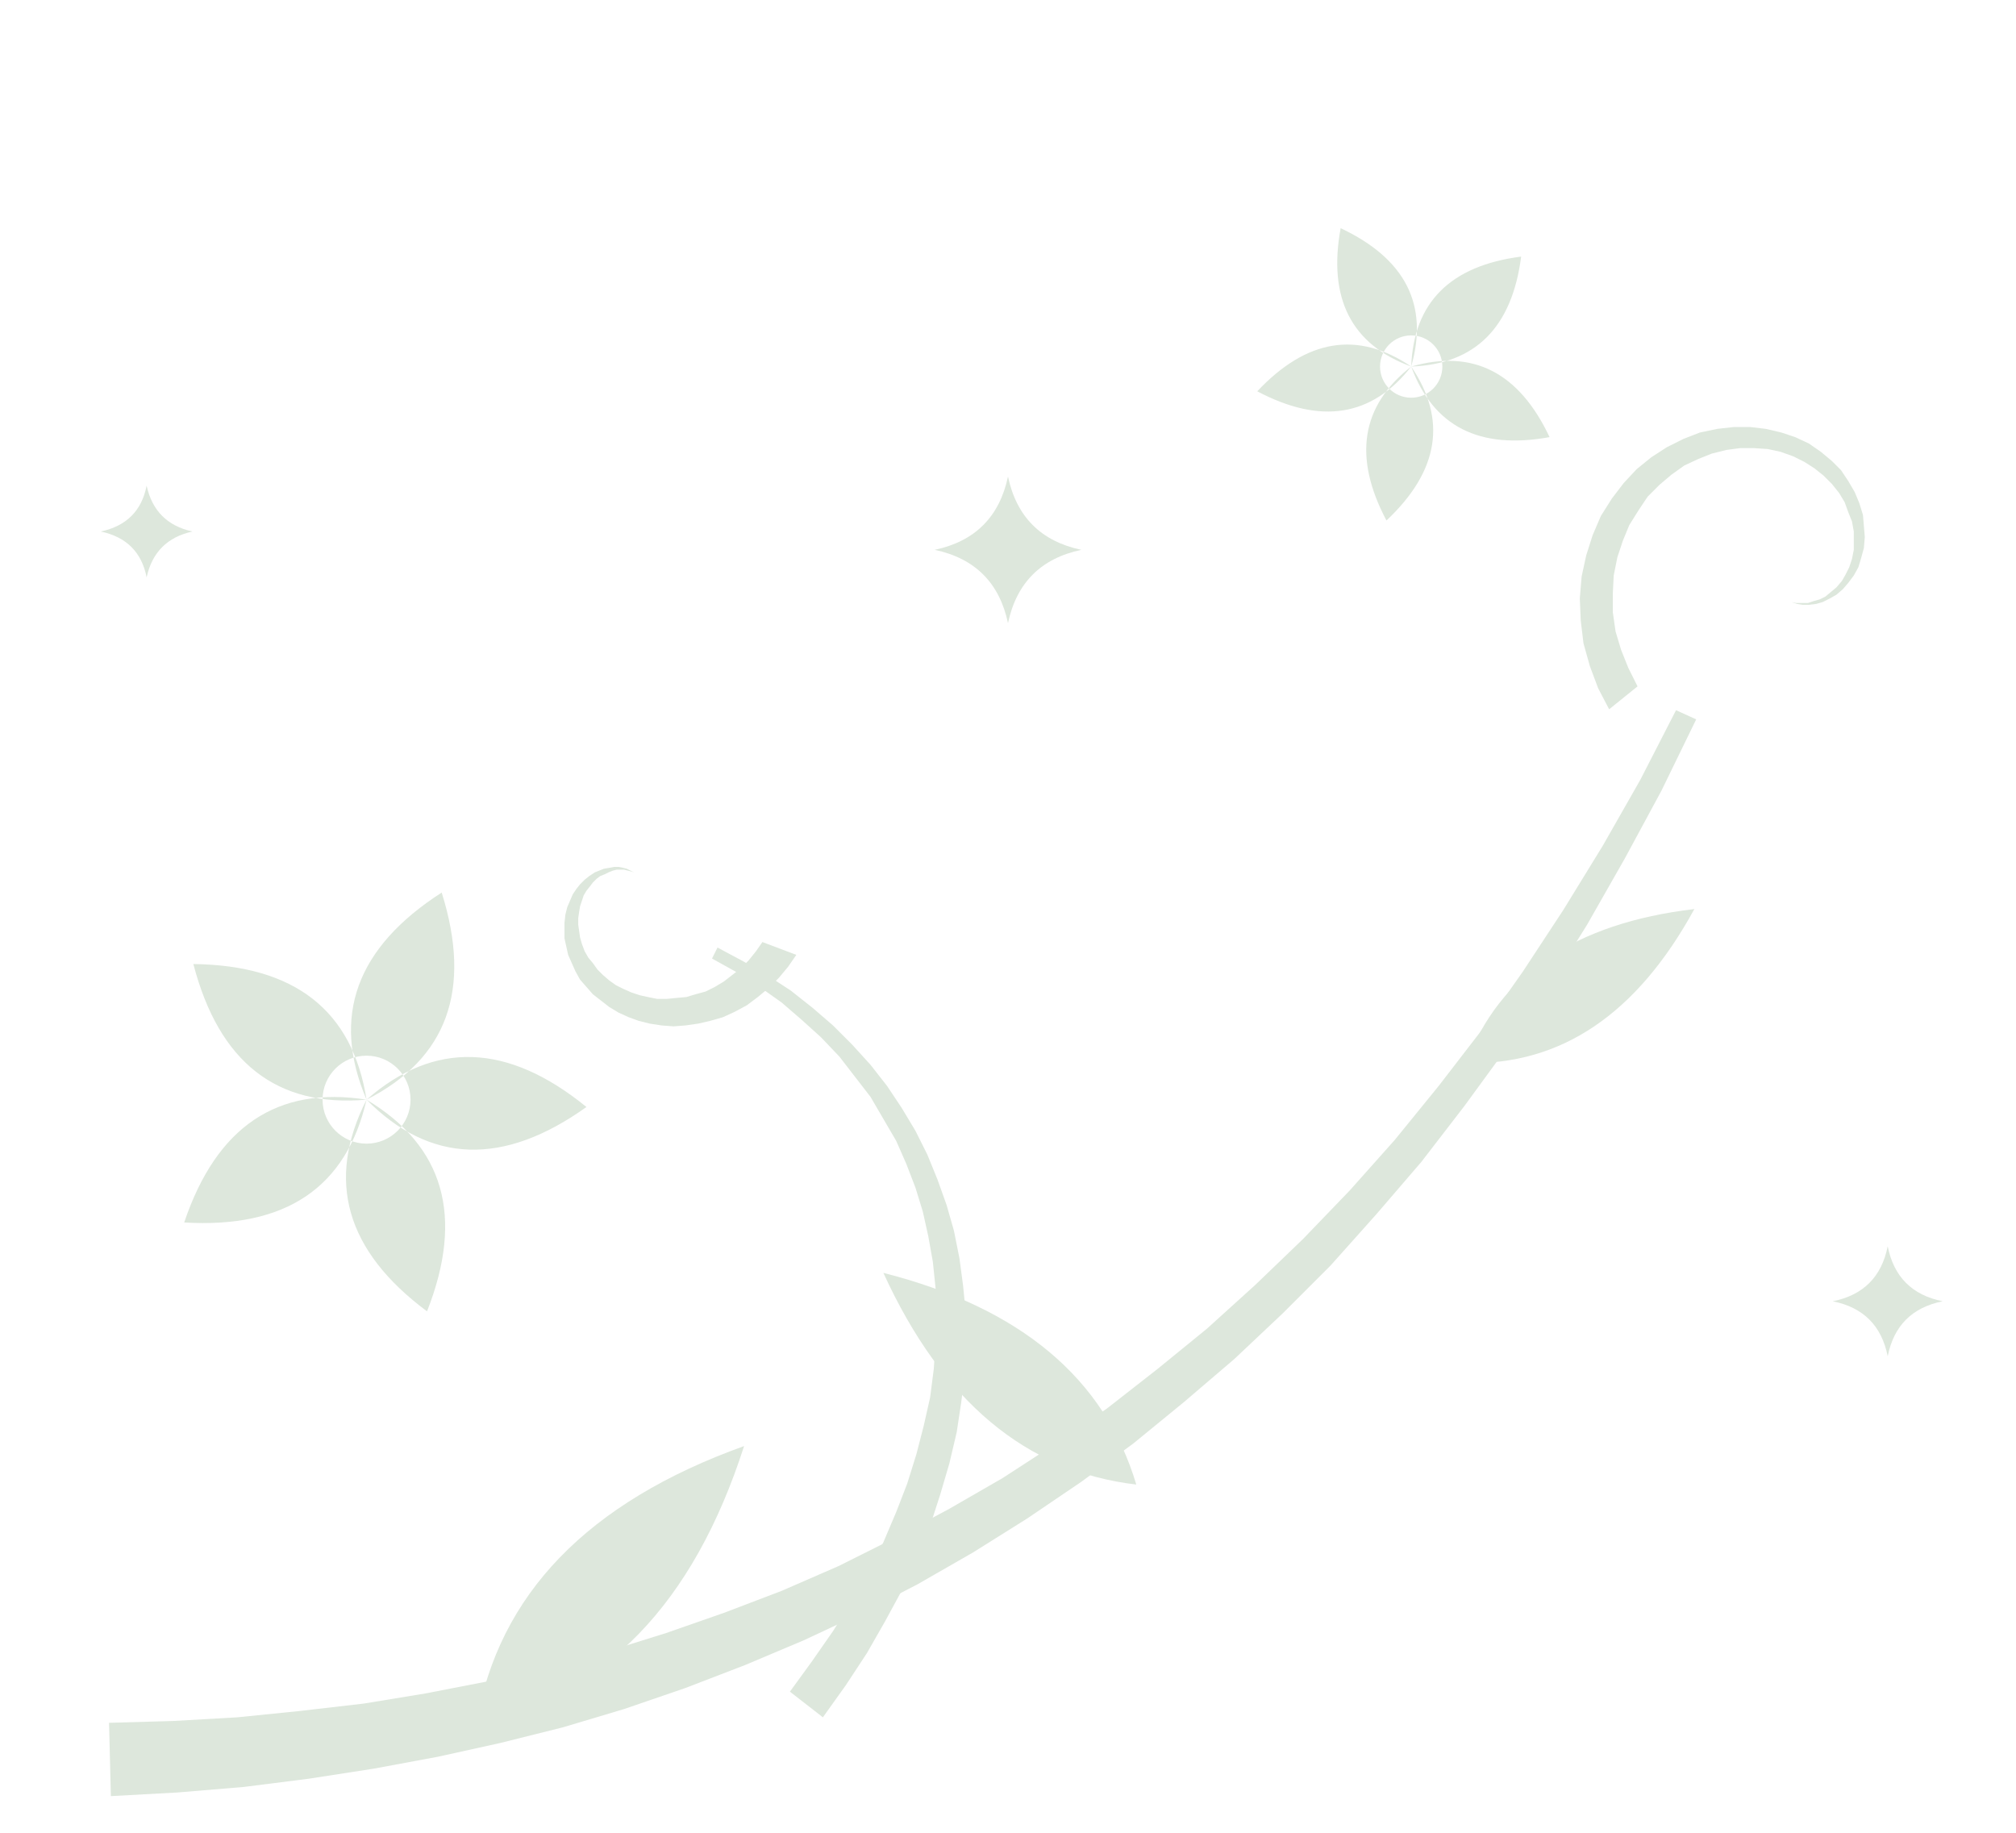
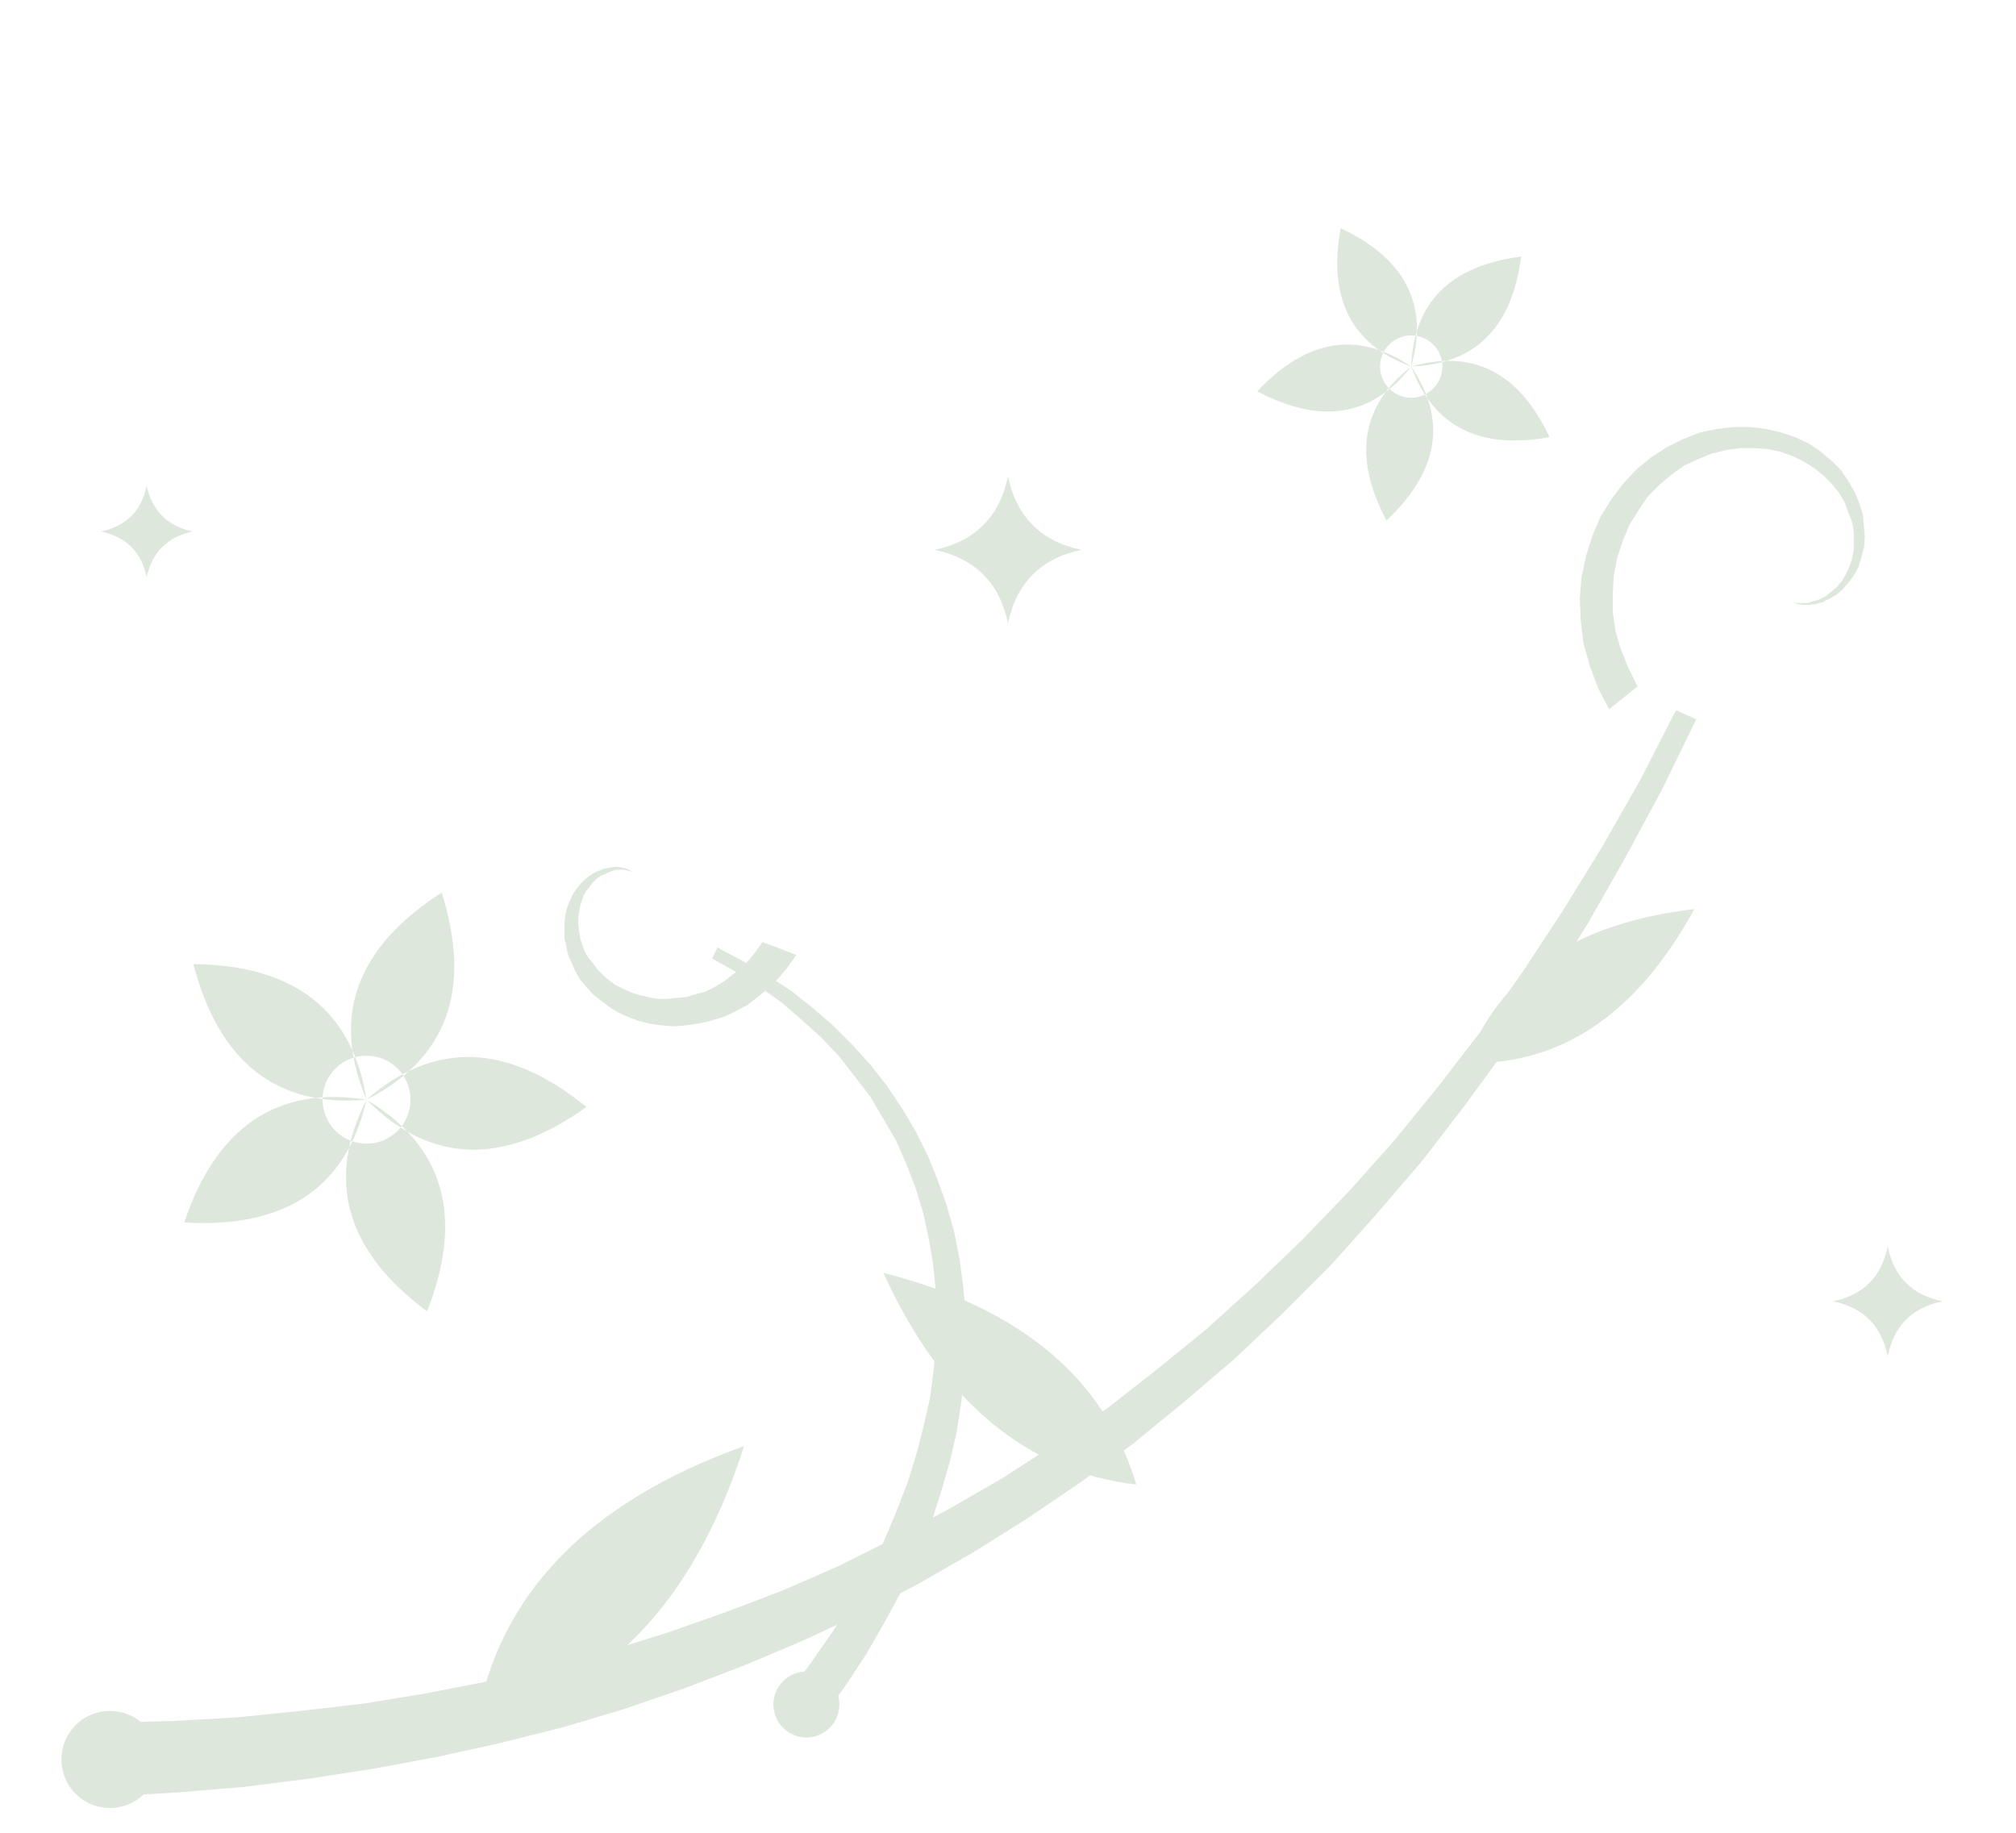
<svg xmlns="http://www.w3.org/2000/svg" width="528" height="480" viewBox="0 0 220 200">
  <g fill="#dde7dc" stroke="#dde7dc" stroke-width="2.6" stroke-linecap="round" stroke-linejoin="round">
    <path d="M12.1 196.0 L19.4 195.6 L26.6 195.0 L33.7 194.1 L40.8 193.0 L47.8 191.7 L54.6 190.2 L61.4 188.5 L68.1 186.5 L74.8 184.2 L81.3 181.7 L87.7 179.0 L93.9 176.1 L100.1 172.9 L106.2 169.4 L112.1 165.7 L118.0 161.7 L123.7 157.5 L129.2 153.0 L134.7 148.3 L140.0 143.3 L145.2 138.1 L150.2 132.5 L155.1 126.8 L159.8 120.7 L164.4 114.4 L168.9 107.8 L173.2 100.9 L177.3 93.7 L181.3 86.3 L185.1 78.5 L182.9 77.5 L179.0 85.1 L174.9 92.3 L170.6 99.3 L166.2 106.0 L161.7 112.4 L157.0 118.5 L152.2 124.4 L147.3 129.9 L142.2 135.2 L137.0 140.2 L131.7 145.0 L126.3 149.4 L120.8 153.7 L115.1 157.6 L109.4 161.3 L103.5 164.7 L97.5 167.9 L91.5 170.9 L85.3 173.6 L79.0 176.0 L72.7 178.2 L66.3 180.2 L59.7 182.0 L53.1 183.5 L46.4 184.8 L39.7 185.9 L32.8 186.7 L25.9 187.4 L18.9 187.8 L11.9 188.0 Z" stroke-width="0" />
+     <circle cx="12" cy="192" r="4.0" />
    <path d="M175.6 77.4 L174.4 75.1 L173.5 72.7 L172.8 70.2 L172.5 67.7 L172.4 65.3 L172.6 62.9 L173.1 60.6 L173.8 58.4 L174.7 56.3 L175.9 54.4 L177.2 52.7 L178.6 51.2 L180.2 49.9 L181.9 48.8 L183.7 47.9 L185.5 47.2 L187.4 46.8 L189.2 46.6 L191.0 46.6 L192.7 46.8 L194.4 47.2 L195.9 47.7 L197.4 48.4 L198.7 49.3 L199.9 50.3 L200.9 51.3 L201.7 52.5 L202.4 53.7 L202.9 54.9 L203.3 56.2 L203.4 57.4 L203.5 58.6 L203.4 59.8 L203.1 60.9 L202.8 61.9 L202.3 62.8 L201.7 63.6 L201.1 64.3 L200.4 64.9 L199.7 65.3 L198.9 65.7 L198.2 65.9 L197.4 66.0 L196.7 66.0 L196.1 65.9 L195.5 65.7 L195.5 65.7 L196.0 65.8 L196.6 65.8 L197.3 65.8 L197.9 65.6 L198.6 65.4 L199.2 65.1 L199.8 64.6 L200.4 64.1 L201.0 63.4 L201.4 62.7 L201.8 61.9 L202.1 61.0 L202.3 60.0 L202.3 59.0 L202.3 58.0 L202.1 56.9 L201.7 55.9 L201.3 54.8 L200.7 53.8 L199.9 52.8 L199.0 51.9 L198.0 51.1 L196.9 50.4 L195.7 49.8 L194.3 49.3 L192.9 49.0 L191.4 48.9 L189.9 48.9 L188.4 49.1 L186.8 49.5 L185.3 50.1 L183.8 50.8 L182.4 51.8 L181.1 52.9 L179.8 54.2 L178.8 55.7 L177.8 57.3 L177.1 59.0 L176.5 60.8 L176.1 62.8 L176.0 64.8 L176.0 66.8 L176.3 68.9 L176.9 70.9 L177.7 72.9 L178.7 74.9 Z" stroke-width="0" />
    <path d="M89.8 187.4 L92.3 183.9 L94.6 180.4 L96.6 176.9 L98.5 173.4 L100.1 169.9 L101.5 166.5 L102.6 163.1 L103.6 159.7 L104.4 156.3 L104.9 153.0 L105.3 149.7 L105.4 146.5 L105.4 143.4 L105.1 140.3 L104.7 137.3 L104.1 134.3 L103.3 131.5 L102.3 128.7 L101.2 126.0 L99.9 123.4 L98.4 120.9 L96.8 118.5 L95.0 116.2 L93.0 114.0 L90.9 111.9 L88.7 110.0 L86.3 108.1 L83.7 106.4 L81.1 104.9 L78.3 103.4 L77.7 104.6 L80.4 106.1 L82.9 107.7 L85.3 109.4 L87.5 111.3 L89.6 113.2 L91.6 115.3 L93.3 117.5 L95.0 119.7 L96.4 122.1 L97.8 124.5 L98.9 127.0 L99.9 129.6 L100.7 132.2 L101.3 134.9 L101.8 137.7 L102.1 140.6 L102.2 143.5 L102.1 146.4 L101.9 149.4 L101.5 152.5 L100.8 155.6 L100.0 158.7 L99.0 161.9 L97.8 165.0 L96.4 168.3 L94.8 171.5 L92.9 174.8 L90.9 178.0 L88.6 181.3 L86.2 184.6 Z" stroke-width="0" />
+     <circle cx="88" cy="186" r="2.3" />
    <path d="M86.9 104.2 L86.0 105.5 L85.0 106.7 L83.9 107.8 L82.7 108.8 L81.5 109.7 L80.2 110.4 L78.9 111.0 L77.5 111.4 L76.2 111.7 L74.8 111.9 L73.5 112.0 L72.2 111.9 L70.9 111.7 L69.7 111.4 L68.6 111.0 L67.5 110.5 L66.5 109.9 L65.6 109.2 L64.7 108.5 L64.0 107.7 L63.3 106.9 L62.8 106.0 L62.4 105.1 L62.0 104.2 L61.8 103.3 L61.6 102.4 L61.6 101.5 L61.6 100.7 L61.7 99.8 L61.9 99.0 L62.2 98.3 L62.5 97.6 L62.9 97.0 L63.3 96.5 L63.8 96.0 L64.3 95.6 L64.9 95.2 L65.4 95.0 L65.9 94.8 L66.5 94.7 L67.0 94.6 L67.5 94.6 L68.0 94.7 L68.4 94.8 L68.8 95.0 L69.2 95.2 L69.2 95.2 L68.9 95.1 L68.5 95.0 L68.1 94.9 L67.7 94.9 L67.3 94.9 L66.9 95.0 L66.4 95.2 L66.0 95.4 L65.5 95.6 L65.1 95.9 L64.7 96.3 L64.4 96.7 L64.0 97.2 L63.7 97.7 L63.5 98.3 L63.3 98.9 L63.2 99.5 L63.1 100.2 L63.1 100.9 L63.2 101.6 L63.3 102.3 L63.5 103.0 L63.8 103.8 L64.2 104.5 L64.7 105.1 L65.2 105.8 L65.8 106.4 L66.5 107.0 L67.2 107.5 L68.0 107.9 L68.9 108.3 L69.8 108.6 L70.7 108.8 L71.7 109.0 L72.8 109.0 L73.8 108.9 L74.9 108.8 L75.9 108.5 L77.0 108.2 L78.0 107.7 L79.0 107.1 L79.9 106.4 L80.8 105.7 L81.7 104.8 L82.5 103.8 L83.2 102.8 Z" stroke-width="0" />
    <path d="M52.0 188.0 Q72.9 183.6 81.2 157.8 Q55.6 167.0 52.0 188.0 Z" stroke-width="0" />
    <path d="M124.0 162.0 Q118.8 144.6 96.4 138.9 Q106.0 159.9 124.0 162.0 Z" stroke-width="0" />
    <path d="M160.0 116.0 Q175.5 116.4 184.9 99.2 Q165.4 101.5 160.0 116.0 Z" stroke-width="0" />
    <path fill-rule="evenodd" d="M40.0 120.0 Q53.2 113.3 48.2 97.4 Q34.2 106.4 40.0 120.0 Z M40.0 120.0 Q50.4 130.5 64.0 120.8 Q51.1 110.3 40.0 120.0 Z M40.0 120.0 Q33.3 133.2 46.6 143.1 Q52.7 127.6 40.0 120.0 Z M40.0 120.0 Q25.4 117.7 20.1 133.4 Q36.7 134.4 40.0 120.0 Z M40.0 120.0 Q37.7 105.4 21.1 105.2 Q25.3 121.3 40.0 120.0 Z M35.2 120.0 a 4.8 4.8 0 1 0 9.6 0 a 4.8 4.8 0 1 0 -9.6 0 Z" stroke-width="0" />
    <path fill-rule="evenodd" d="M154.0 40.0 Q164.5 39.6 166.0 28.0 Q154.4 29.5 154.0 40.0 Z M154.0 40.0 Q157.6 49.8 169.1 47.7 Q164.1 37.1 154.0 40.0 Z M154.0 40.0 Q145.8 46.4 151.3 56.8 Q159.9 48.7 154.0 40.0 Z M154.0 40.0 Q145.3 34.1 137.2 42.7 Q147.6 48.2 154.0 40.0 Z M154.0 40.0 Q156.9 29.9 146.3 24.9 Q144.2 36.4 154.0 40.0 Z M150.6 40.0 a 3.4 3.4 0 1 0 6.8 0 a 3.4 3.4 0 1 0 -6.8 0 Z" stroke-width="0" />
    <path d="M110.0 52.0 Q111.4 58.6 118.0 60.0 Q111.4 61.4 110.0 68.0 Q108.6 61.4 102.0 60.0 Q108.6 58.6 110.0 52.0 Z" stroke-width="0" />
    <path d="M206.0 136.0 Q207.0 141.0 212.0 142.0 Q207.0 143.0 206.0 148.0 Q205.0 143.0 200.0 142.0 Q205.0 141.0 206.0 136.0 Z" stroke-width="0" />
    <path d="M16.0 53.0 Q16.9 57.1 21.0 58.0 Q16.9 58.9 16.0 63.0 Q15.2 58.9 11.0 58.0 Q15.2 57.1 16.0 53.0 Z" stroke-width="0" />
  </g>
</svg>
